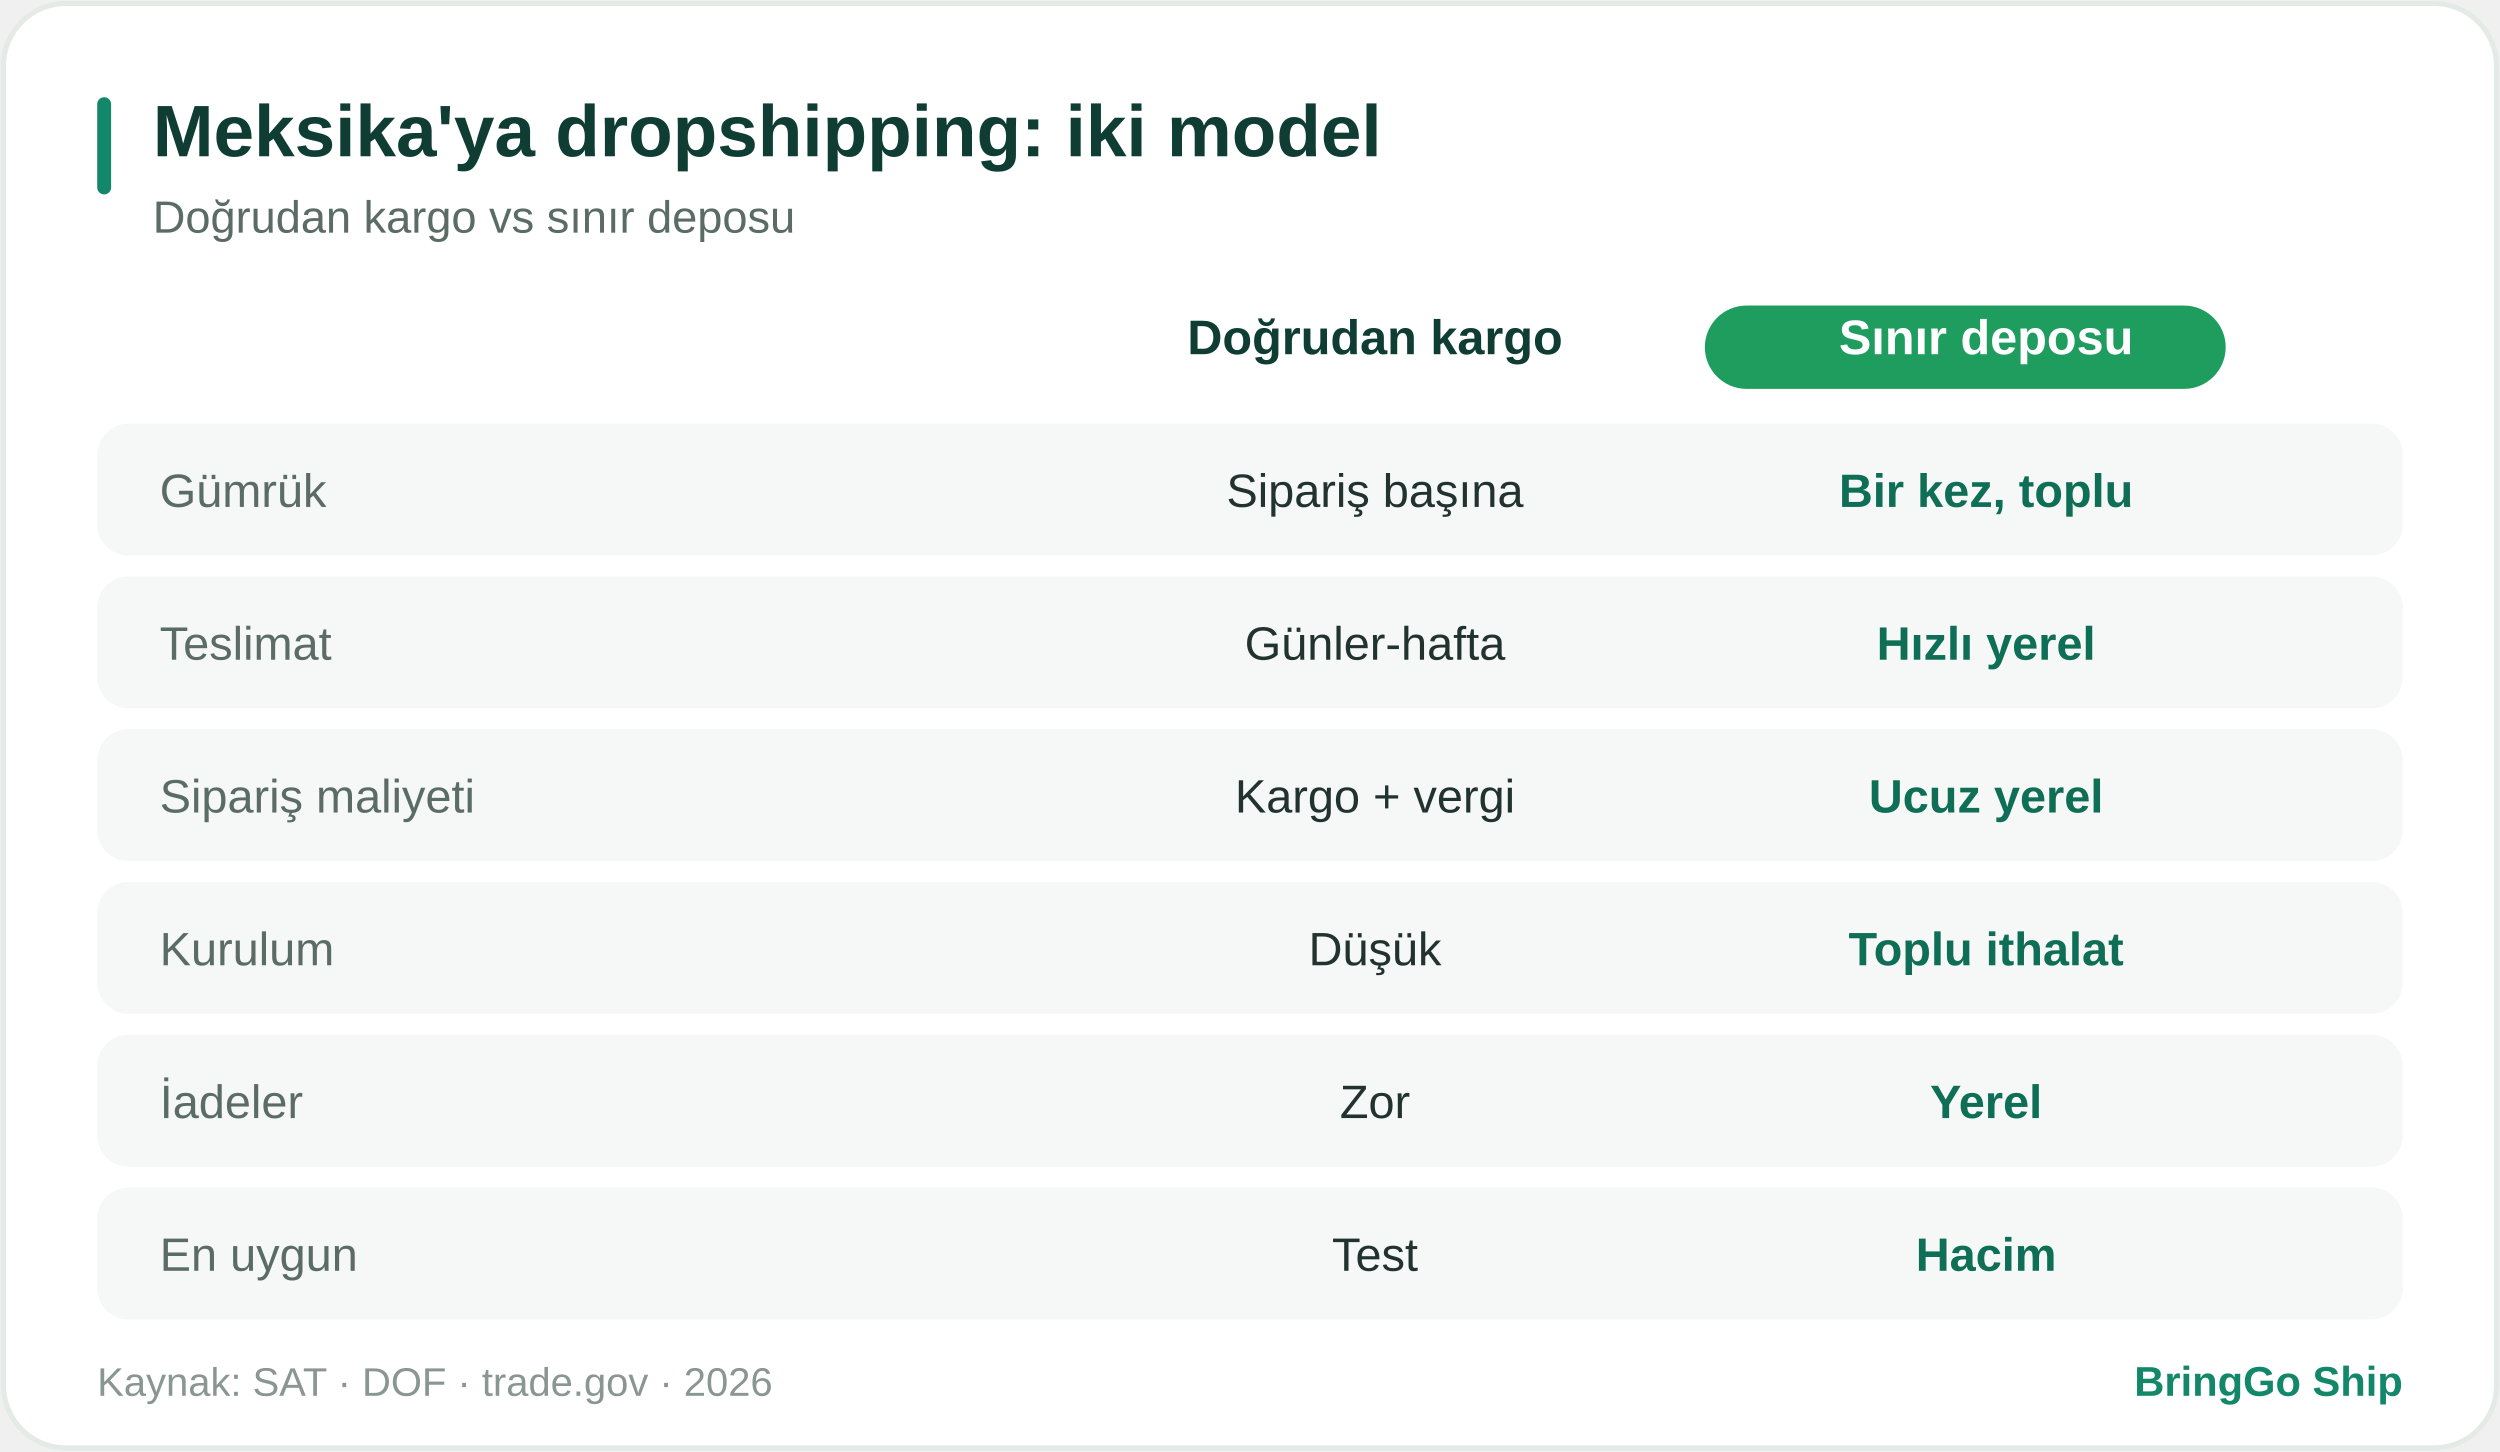
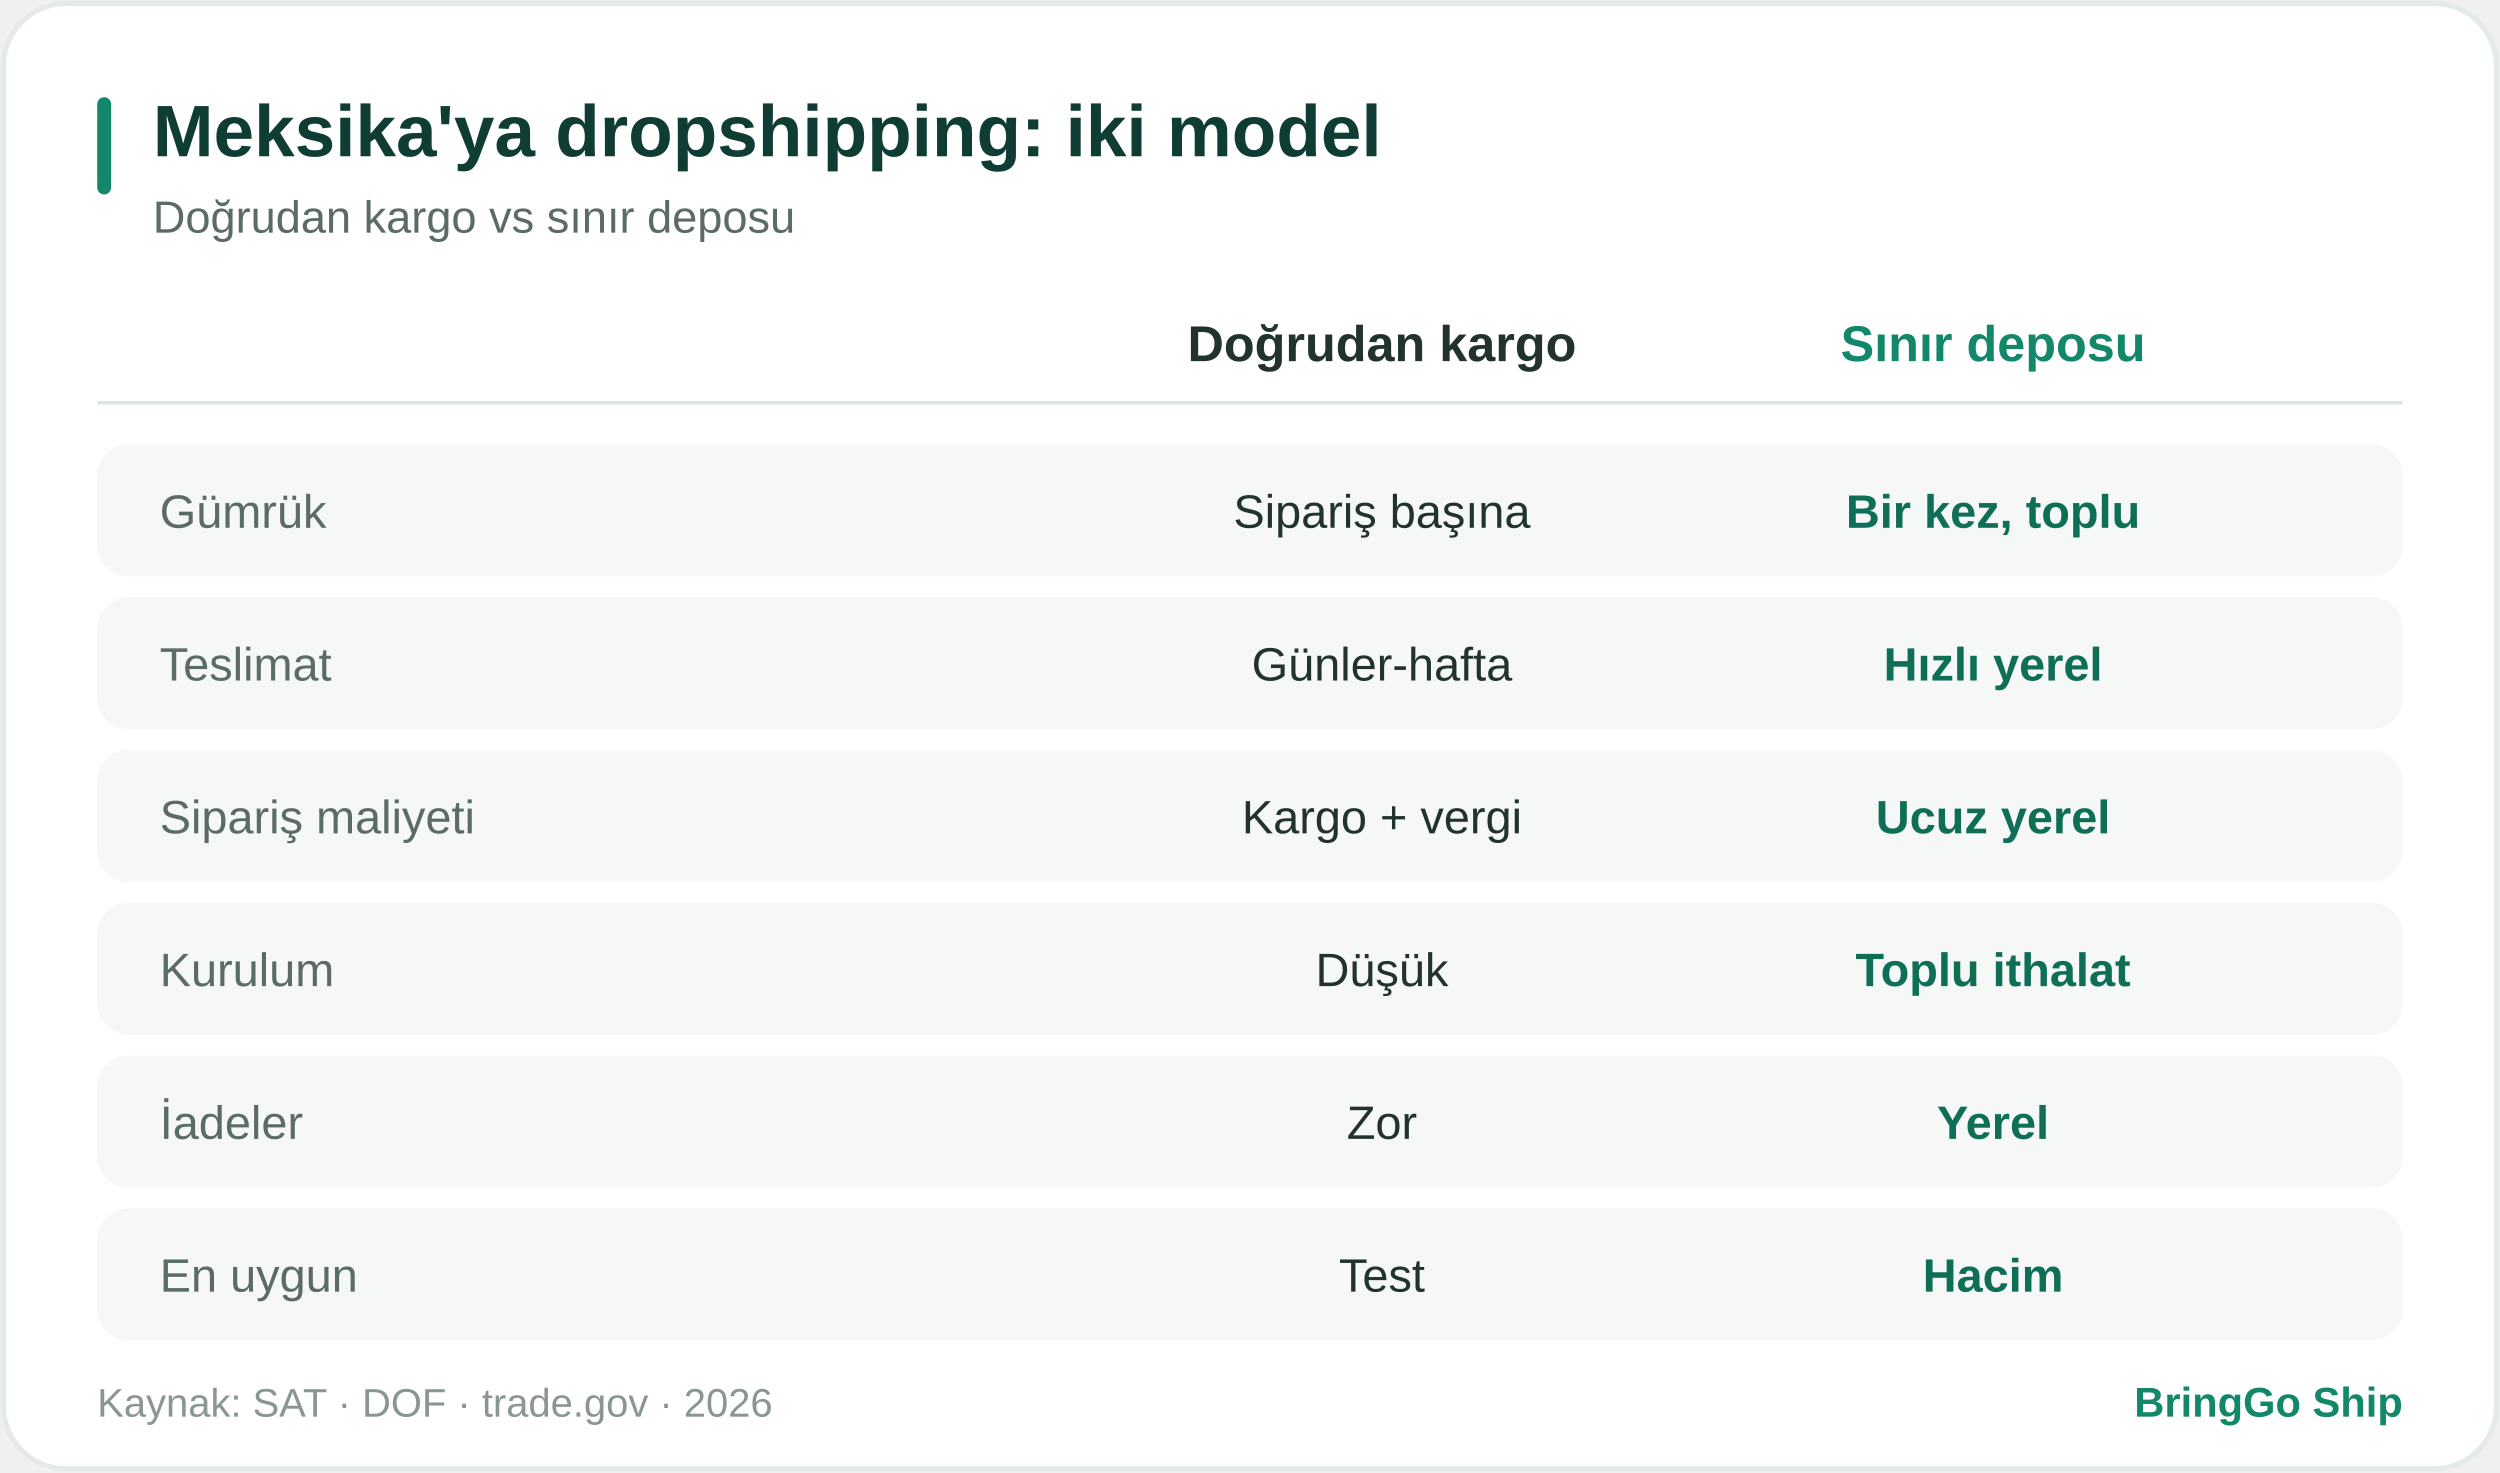
- <svg xmlns="http://www.w3.org/2000/svg" width="720" height="418" viewBox="0 0 720 418" role="img">
+ <svg xmlns="http://www.w3.org/2000/svg" width="720" height="424" viewBox="0 0 720 424" role="img">
  <style>
text{font-family:Arial,Helvetica,sans-serif}
.card{fill:#ffffff;stroke:#e4ebe7;stroke-width:1.5}
.row{fill:#f5f8f7}.pill{fill:#E1F5EE}.hi{fill:#1f9d5f}.mut{fill:#eef1f0}
- .acc{fill:#12876A}.circ{fill:#12876A}.rd{fill:#fbe9e7}.am{fill:#fbf1dd}.tl{fill:#E1F5EE}
+ .acc{fill:#12876A}.circ{fill:#12876A}.rd{fill:#fbe9e7}.am{fill:#fbf1dd}.tl{fill:#E1F5EE}.ln{stroke:#dbe6e1}
.tt{fill:#0F3D33;font-weight:bold}.ts{fill:#5b6b66}.tl2{fill:#22332f}
.tv{fill:#0F6E56;font-weight:bold}.tm{fill:#5b6b66;font-weight:bold}.tw{fill:#ffffff;font-weight:bold}
.tf{fill:#8a9691}.tb{fill:#12876A;font-weight:bold}.big{fill:#0F3D33;font-weight:bold}
.trd{fill:#a3392c;font-weight:bold}.tam{fill:#8a5a12;font-weight:bold}.ttl{fill:#0F6E56;font-weight:bold}
@media (prefers-color-scheme:dark){
.card{fill:#16211e;stroke:#2c3a35}
.row{fill:#1d2b27}.pill{fill:#123a2e}.hi{fill:#1f9d5f}.mut{fill:#28352f}
.acc{fill:#2fae7e}.circ{fill:#2fae7e}.rd{fill:#3a201c}.am{fill:#352a15}.tl{fill:#123a2e}
.tt{fill:#d7f2e6}.ts{fill:#8fa79d}.tl2{fill:#cfe0d9}
.tv{fill:#6fe0b0}.tm{fill:#9db3a9}.tw{fill:#ffffff}
.tf{fill:#6d8279}.tb{fill:#57d3a3}.big{fill:#d7f2e6}
- .trd{fill:#f0a99e}.tam{fill:#e6c281}.ttl{fill:#6fe0b0}}
+ .trd{fill:#f0a99e}.tam{fill:#e6c281}.ttl{fill:#6fe0b0}.ln{stroke:#31423c}}
</style>
-   <rect x="1" y="1" width="718" height="416" rx="18" class="card" />
+   <rect x="1" y="1" width="718" height="422" rx="18" class="card" />
  <rect x="28" y="28" width="4" height="28" rx="2" class="acc" />
  <text x="44" y="45" font-size="21" class="tt">Meksika'ya dropshipping: iki model</text>
  <text x="44" y="67" font-size="13" class="ts">Doğrudan kargo vs sınır deposu</text>
  <g transform="translate(0,88)">
-     <text x="396" y="14" text-anchor="middle" font-size="14" class="tt">Doğrudan kargo</text>
-     <rect x="491" y="0" width="150" height="24" rx="12" class="hi" />
-     <text x="572" y="14" text-anchor="middle" font-size="14" class="tw">Sınır deposu</text>
-     <rect x="28" y="34" width="664" height="38" rx="9" class="row" />
-     <text x="46" y="58" font-size="13.5" class="ts">Gümrük</text>
-     <text x="396" y="58" text-anchor="middle" font-size="13.5" class="tl2">Sipariş başına</text>
-     <text x="572" y="58" text-anchor="middle" font-size="13.5" class="tv">Bir kez, toplu</text>
-     <rect x="28" y="78" width="664" height="38" rx="9" class="row" />
-     <text x="46" y="102" font-size="13.5" class="ts">Teslimat</text>
-     <text x="396" y="102" text-anchor="middle" font-size="13.5" class="tl2">Günler-hafta</text>
-     <text x="572" y="102" text-anchor="middle" font-size="13.5" class="tv">Hızlı yerel</text>
-     <rect x="28" y="122" width="664" height="38" rx="9" class="row" />
-     <text x="46" y="146" font-size="13.5" class="ts">Sipariş maliyeti</text>
-     <text x="396" y="146" text-anchor="middle" font-size="13.5" class="tl2">Kargo + vergi</text>
-     <text x="572" y="146" text-anchor="middle" font-size="13.5" class="tv">Ucuz yerel</text>
-     <rect x="28" y="166" width="664" height="38" rx="9" class="row" />
-     <text x="46" y="190" font-size="13.5" class="ts">Kurulum</text>
-     <text x="396" y="190" text-anchor="middle" font-size="13.5" class="tl2">Düşük</text>
-     <text x="572" y="190" text-anchor="middle" font-size="13.5" class="tv">Toplu ithalat</text>
-     <rect x="28" y="210" width="664" height="38" rx="9" class="row" />
-     <text x="46" y="234" font-size="13.5" class="ts">İadeler</text>
-     <text x="396" y="234" text-anchor="middle" font-size="13.5" class="tl2">Zor</text>
-     <text x="572" y="234" text-anchor="middle" font-size="13.5" class="tv">Yerel</text>
-     <rect x="28" y="254" width="664" height="38" rx="9" class="row" />
-     <text x="46" y="278" font-size="13.5" class="ts">En uygun</text>
-     <text x="396" y="278" text-anchor="middle" font-size="13.5" class="tl2">Test</text>
-     <text x="572" y="278" text-anchor="middle" font-size="13.5" class="tv">Hacim</text>
+     <text x="398" y="16" text-anchor="middle" font-size="14.5" class="tl2" font-weight="bold">Doğrudan kargo</text>
+     <text x="574" y="16" text-anchor="middle" font-size="14.5" class="tb" font-weight="bold">Sınır deposu</text>
+     <line x1="28" y1="28" x2="692" y2="28" stroke-width="1" class="ln" />
+     <rect x="28" y="40" width="664" height="38" rx="9" class="row" />
+     <text x="46" y="64" font-size="13.5" class="ts">Gümrük</text>
+     <text x="398" y="64" text-anchor="middle" font-size="13.5" class="tl2">Sipariş başına</text>
+     <text x="574" y="64" text-anchor="middle" font-size="13.5" class="tv" font-weight="bold">Bir kez, toplu</text>
+     <rect x="28" y="84" width="664" height="38" rx="9" class="row" />
+     <text x="46" y="108" font-size="13.5" class="ts">Teslimat</text>
+     <text x="398" y="108" text-anchor="middle" font-size="13.5" class="tl2">Günler-hafta</text>
+     <text x="574" y="108" text-anchor="middle" font-size="13.5" class="tv" font-weight="bold">Hızlı yerel</text>
+     <rect x="28" y="128" width="664" height="38" rx="9" class="row" />
+     <text x="46" y="152" font-size="13.5" class="ts">Sipariş maliyeti</text>
+     <text x="398" y="152" text-anchor="middle" font-size="13.5" class="tl2">Kargo + vergi</text>
+     <text x="574" y="152" text-anchor="middle" font-size="13.5" class="tv" font-weight="bold">Ucuz yerel</text>
+     <rect x="28" y="172" width="664" height="38" rx="9" class="row" />
+     <text x="46" y="196" font-size="13.5" class="ts">Kurulum</text>
+     <text x="398" y="196" text-anchor="middle" font-size="13.5" class="tl2">Düşük</text>
+     <text x="574" y="196" text-anchor="middle" font-size="13.5" class="tv" font-weight="bold">Toplu ithalat</text>
+     <rect x="28" y="216" width="664" height="38" rx="9" class="row" />
+     <text x="46" y="240" font-size="13.5" class="ts">İadeler</text>
+     <text x="398" y="240" text-anchor="middle" font-size="13.5" class="tl2">Zor</text>
+     <text x="574" y="240" text-anchor="middle" font-size="13.5" class="tv" font-weight="bold">Yerel</text>
+     <rect x="28" y="260" width="664" height="38" rx="9" class="row" />
+     <text x="46" y="284" font-size="13.5" class="ts">En uygun</text>
+     <text x="398" y="284" text-anchor="middle" font-size="13.5" class="tl2">Test</text>
+     <text x="574" y="284" text-anchor="middle" font-size="13.5" class="tv" font-weight="bold">Hacim</text>
  </g>
-   <text x="28" y="402" font-size="11.5" class="tf">Kaynak: SAT · DOF · trade.gov · 2026</text>
-   <text x="692" y="402" text-anchor="end" font-size="12" class="tb">BringGo Ship</text>
+   <text x="28" y="408" font-size="11.5" class="tf">Kaynak: SAT · DOF · trade.gov · 2026</text>
+   <text x="692" y="408" text-anchor="end" font-size="12" class="tb">BringGo Ship</text>
</svg>
